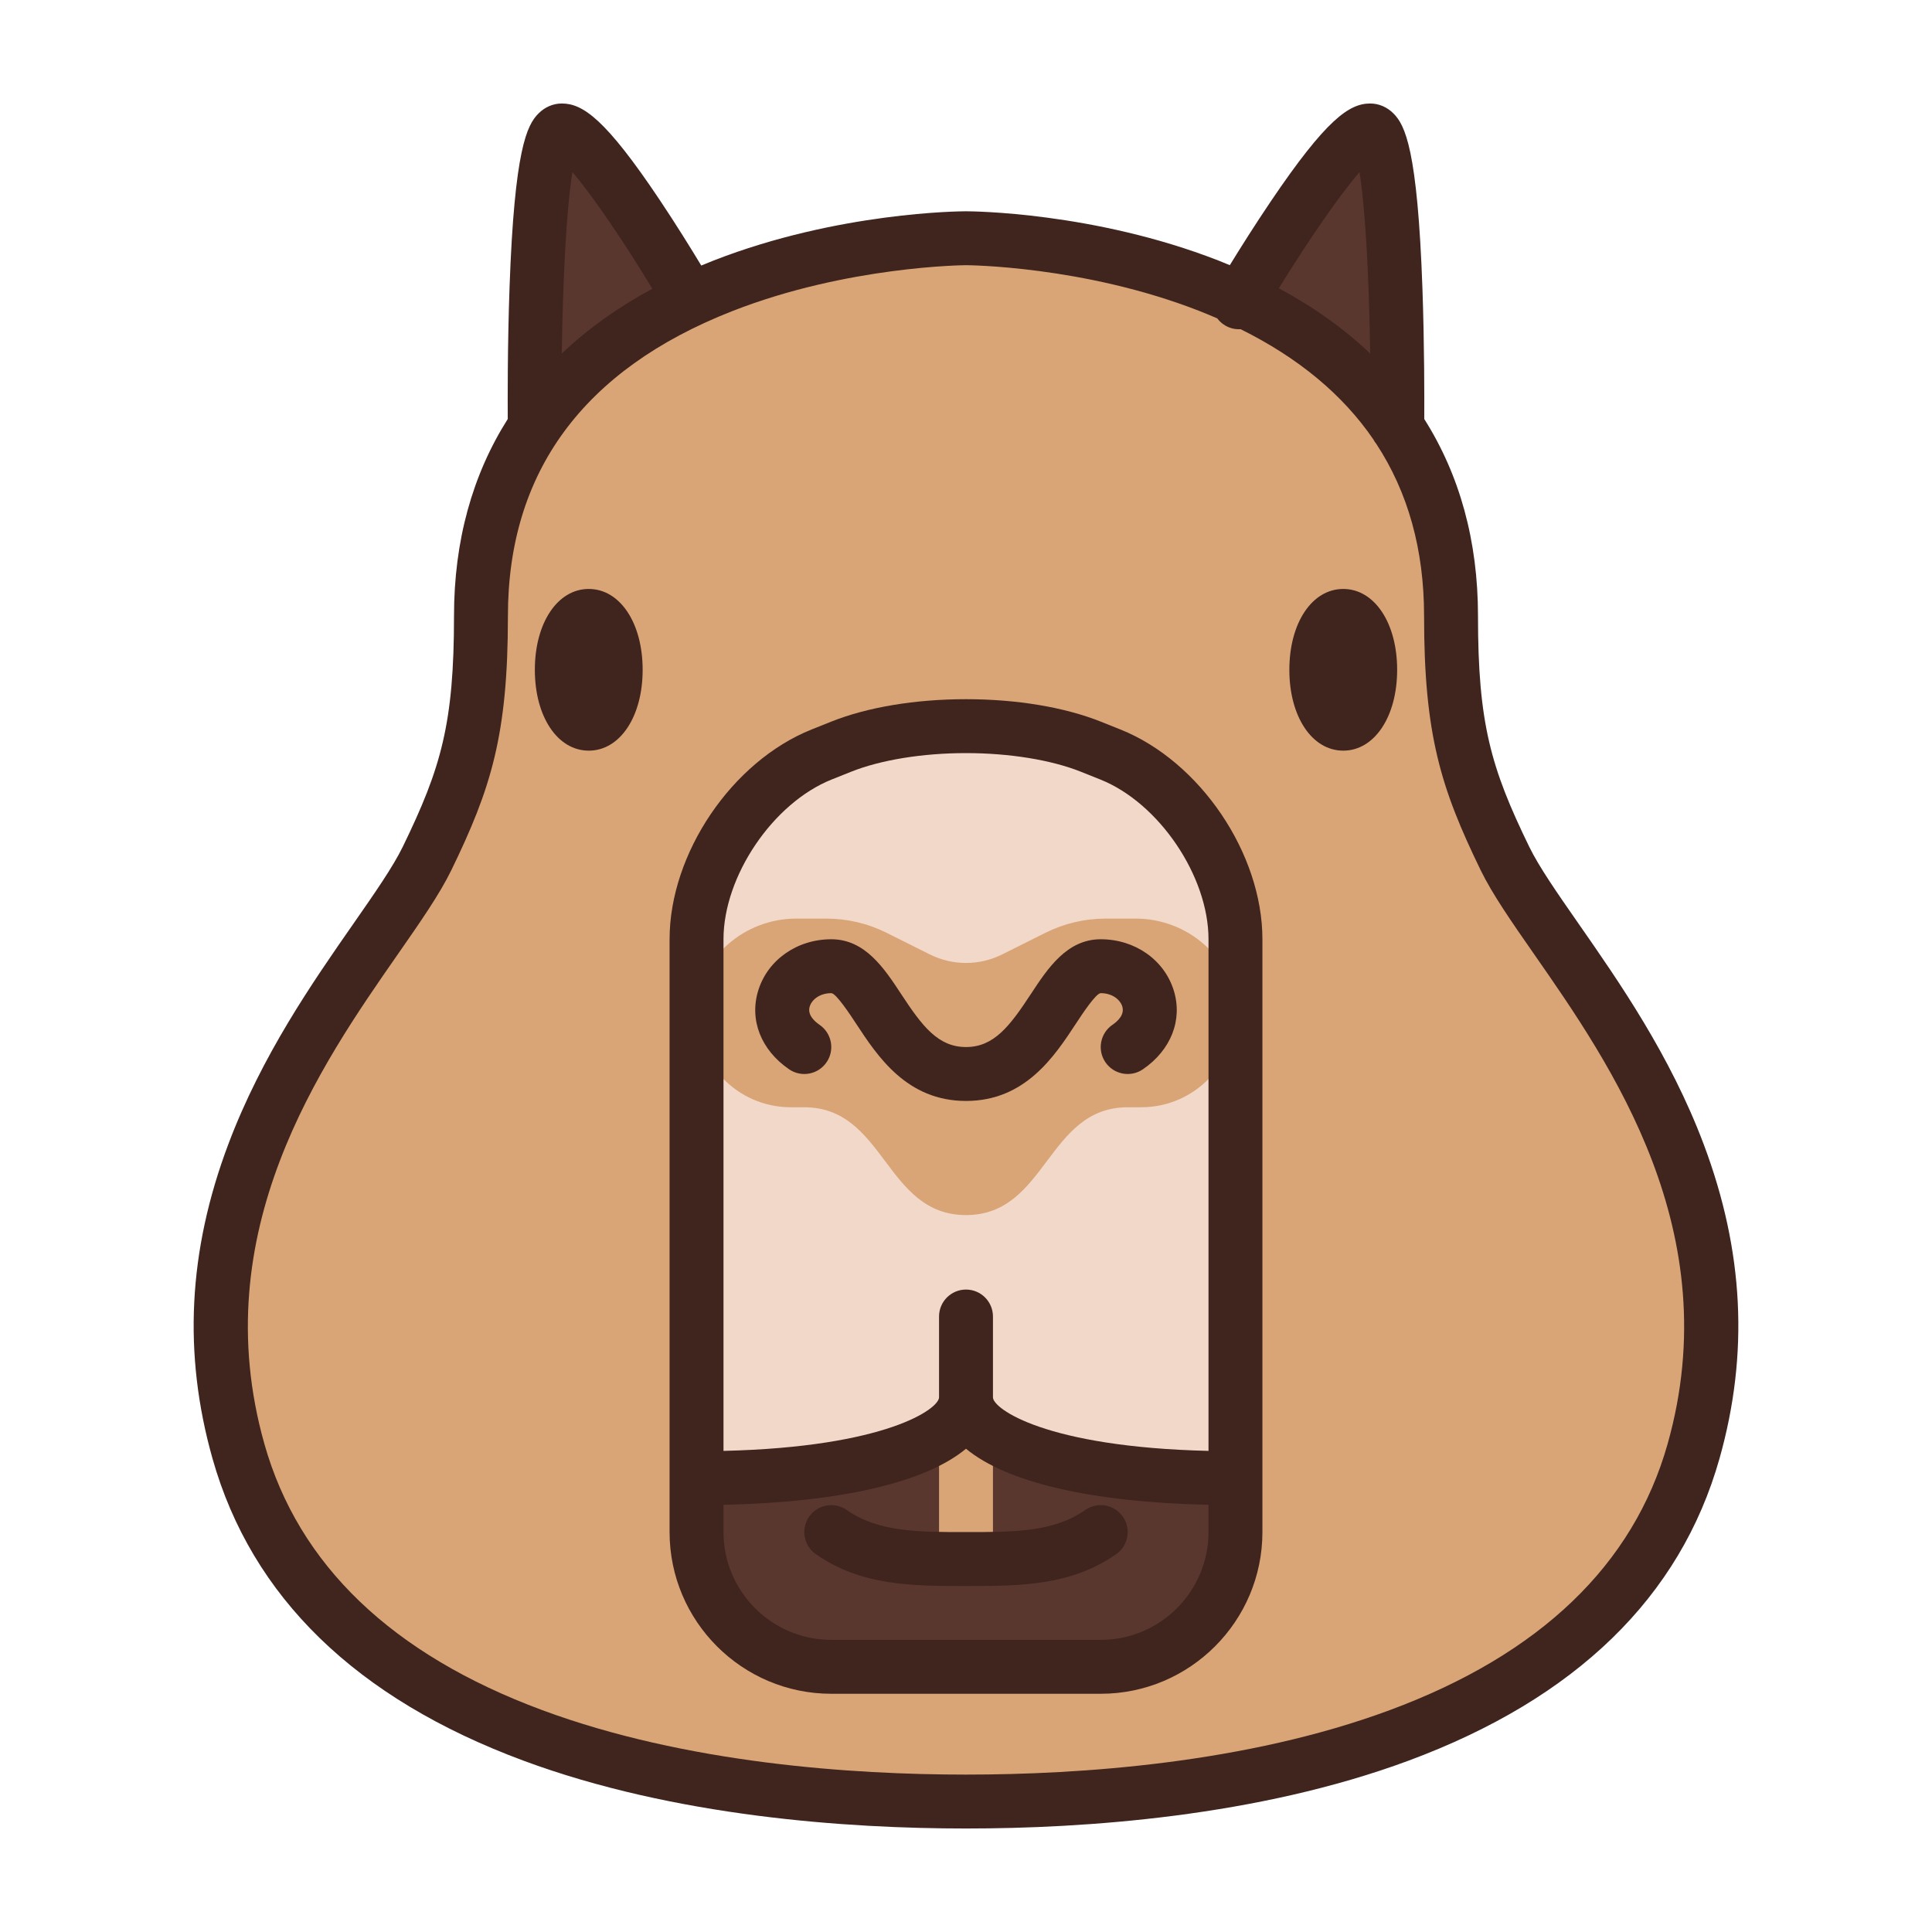
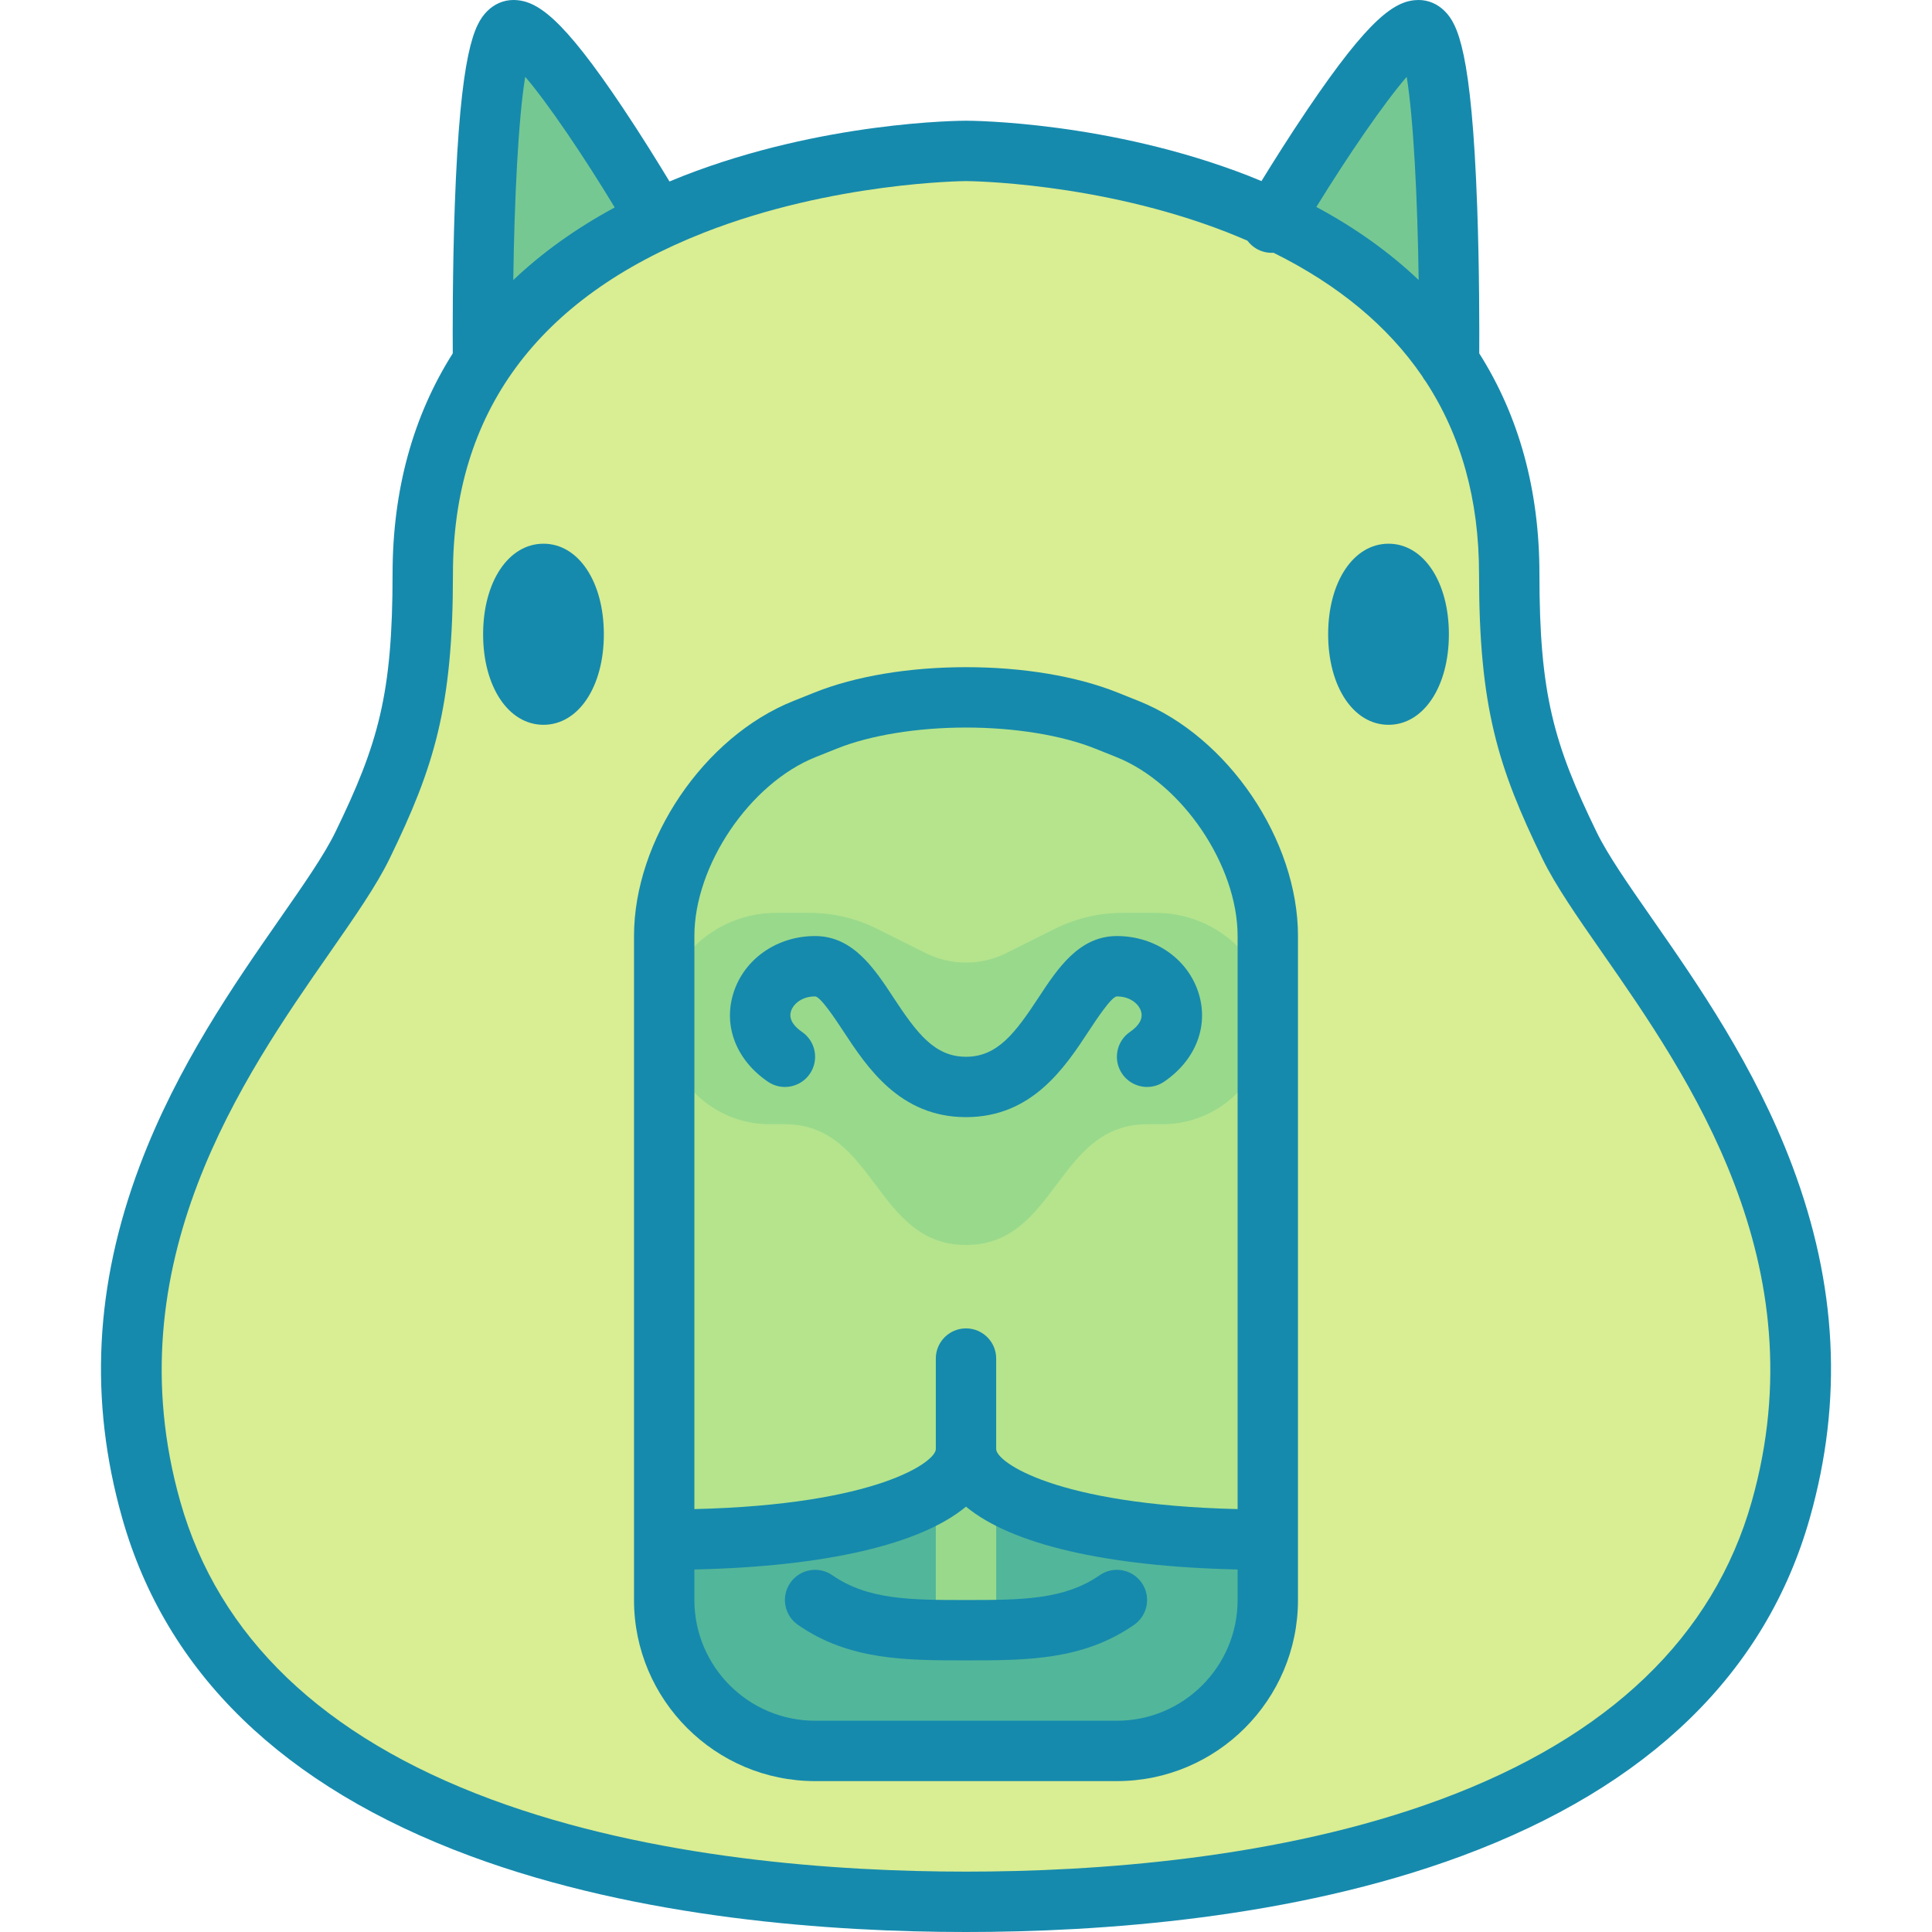
- <svg xmlns="http://www.w3.org/2000/svg" height="148px" width="148px" version="1.1" id="Layer_1" viewBox="-30.72 -30.72 573.44 573.44" xml:space="preserve" fill="#40241E" stroke="#40241E" stroke-width="0.005">
+ <svg xmlns="http://www.w3.org/2000/svg" height="800px" width="800px" version="1.1" id="Layer_1" viewBox="0 0 512 512" xml:space="preserve" fill="#168aad" stroke="#168aad" stroke-width="0.005">
  <g id="SVGRepo_bgCarrier" stroke-width="0" />
-   <g id="SVGRepo_tracerCarrier" stroke-linecap="round" stroke-linejoin="round" />
+   <g id="SVGRepo_tracerCarrier" stroke-linecap="round" stroke-linejoin="round" stroke="#CCCCCC" stroke-width="4.096" />
  <g id="SVGRepo_iconCarrier">
-     <path style="fill:#D9A577;" d="M256,504c79.313,0,191.59-17.715,215.945-103.974c23.994-84.979-41.25-145.667-55.985-175.956 c-11.997-24.66-15.996-39.323-15.996-71.981C399.964,40.117,256,39.992,256,39.992s-143.964,0.125-143.964,112.097 c0,32.658-3.999,47.321-15.996,71.981c-14.735,30.289-79.979,90.978-55.985,175.956C64.41,486.285,176.687,504,256,504z" />
-     <path style="fill:#F2D8C9;" d="M335.98,424.021c0,21.994-17.996,39.989-39.99,39.989h-79.98c-21.995,0-39.99-17.995-39.99-39.989 V248.064c0-21.994,16.708-46.673,37.13-54.842l5.72-2.288c20.421-8.169,53.838-8.169,74.26,0l5.72,2.288 c20.421,8.169,37.13,32.848,37.13,54.842V424.021z" />
-     <path style="fill:#59372F;" d="M334,430.734C334,471.575,280.616,464,256,464s-78,7.575-78-33.266 c-7.074-35.938,18.692-20.409,36-25.734c21.279-6.548,42-14,42-14s19.018,6.444,41,14C313.079,410.527,338.696,394.607,334,430.734z " />
+     <path style="fill:#d9ed92;" d="M256,504c79.313,0,191.59-17.715,215.945-103.974c23.994-84.979-41.25-145.667-55.985-175.956 c-11.997-24.66-15.996-39.323-15.996-71.981C399.964,40.117,256,39.992,256,39.992s-143.964,0.125-143.964,112.097 c0,32.658-3.999,47.321-15.996,71.981c-14.735,30.289-79.979,90.978-55.985,175.956C64.41,486.285,176.687,504,256,504z" />
+     <path style="fill:#b5e48c;" d="M335.98,424.021c0,21.994-17.996,39.989-39.99,39.989h-79.98c-21.995,0-39.99-17.995-39.99-39.989 V248.064c0-21.994,16.708-46.673,37.13-54.842l5.72-2.288c20.421-8.169,53.838-8.169,74.26,0l5.72,2.288 c20.421,8.169,37.13,32.848,37.13,54.842V424.021z" />
+     <path style="fill:#52b69a;" d="M334,430.734C334,471.575,280.616,464,256,464s-78,7.575-78-33.266 c-7.074-35.938,18.692-20.409,36-25.734c21.279-6.548,42-14,42-14s19.018,6.444,41,14C313.079,410.527,338.696,394.607,334,430.734z " />
    <g>
-       <path style="fill:#D9A577;" d="M256.1,434c4.352,0.009,7.9-3.473,7.9-7.824v-26.401c0-5.666-3.582-10.258-8-10.258 s-8,4.592-8,10.258v26.401c0,4.351,3.549,7.833,7.9,7.824C255.967,434,256.033,434,256.1,434z" />
-       <path style="fill:#D9A577;" d="M306.416,241.93h-8.975c-6.21,0-12.335,1.446-17.889,4.223l-12.818,6.409 c-6.757,3.379-14.71,3.379-21.467,0l-12.818-6.409c-5.554-2.777-11.679-4.223-17.889-4.223h-8.975 c-15.162,0-28.752,11.353-29.545,26.494c-0.846,16.148,11.998,29.506,27.96,29.506h4c24,0,24,32,48,32s24-32,48-32h4 c15.963,0,28.806-13.358,27.96-29.506C335.167,253.283,321.577,241.93,306.416,241.93z" />
+       <path style="fill:#99d98c;" d="M256.1,434c4.352,0.009,7.9-3.473,7.9-7.824v-26.401c0-5.666-3.582-10.258-8-10.258 s-8,4.592-8,10.258v26.401c0,4.351,3.549,7.833,7.9,7.824C255.967,434,256.033,434,256.1,434z" />
+       <path style="fill:#99d98c;" d="M306.416,241.93h-8.975c-6.21,0-12.335,1.446-17.889,4.223l-12.818,6.409 c-6.757,3.379-14.71,3.379-21.467,0l-12.818-6.409c-5.554-2.777-11.679-4.223-17.889-4.223h-8.975 c-15.162,0-28.752,11.353-29.545,26.494c-0.846,16.148,11.998,29.506,27.96,29.506h4c24,0,24,32,48,32s24-32,48-32h4 c15.963,0,28.806-13.358,27.96-29.506C335.167,253.283,321.577,241.93,306.416,241.93z" />
    </g>
    <g>
-       <path style="fill:#59372F;" d="M136.03,8c-8.998,0-7.998,79.98-7.998,79.98L174,59C174,59,145.028,8,136.03,8z" />
-       <path style="fill:#59372F;" d="M375.97,8C366.972,8,337,58,337,58l46.968,29.98C383.968,87.98,384.968,8,375.97,8z" />
+       <path style="fill:#76c893;" d="M136.03,8c-8.998,0-7.998,79.98-7.998,79.98L174,59C174,59,145.028,8,136.03,8z" />
+       <path style="fill:#76c893;" d="M375.97,8C366.972,8,337,58,337,58l46.968,29.98C383.968,87.98,384.968,8,375.97,8z" />
    </g>
    <path d="M301.821,185.795l-5.72-2.288c-10.799-4.32-25.041-6.699-40.101-6.699s-29.302,2.378-40.101,6.699l-5.72,2.288 c-23.64,9.456-42.159,36.808-42.159,62.27V424.02c0,26.462,21.528,47.991,47.99,47.991h79.979c26.462,0,47.99-21.528,47.99-47.991 V248.064C343.98,222.603,325.461,195.251,301.821,185.795z M327.98,424.02c0,17.64-14.351,31.991-31.99,31.991h-79.98 c-17.64,0-31.99-14.351-31.99-31.991v-8.091c34.97-0.777,59.995-6.7,71.98-16.65c11.985,9.95,37.01,15.873,71.98,16.65V424.02z M327.98,399.924C279.563,398.777,264,387.379,264,384.03v-23.994c0-4.418-3.582-8-8-8s-8,3.582-8,8v23.994 c0,3.349-15.563,14.747-63.98,15.894v-151.86c0-18.741,14.7-40.454,32.101-47.414l5.72-2.288c8.824-3.53,21.275-5.554,34.159-5.554 s25.334,2.024,34.159,5.554l5.72,2.288c17.401,6.96,32.101,28.673,32.101,47.414V399.924z" />
    <path d="M275.221,264.37c-6.222,9.474-10.921,15.684-19.221,15.684s-12.999-6.21-19.22-15.684 c-5.02-7.644-10.708-16.308-20.769-16.308c-10.151,0-18.862,6.109-21.675,15.201c-2.698,8.72,0.812,17.685,9.159,23.396 c3.646,2.496,8.625,1.562,11.12-2.085s1.562-8.625-2.085-11.12c-1.731-1.185-3.642-3.094-2.909-5.462 c0.585-1.893,2.835-3.93,6.39-3.93c1.426,0,5.608,6.37,7.395,9.09c6.347,9.665,15.039,22.902,32.595,22.902 s26.248-13.237,32.595-22.902c1.786-2.72,5.969-9.09,7.395-9.09c3.555,0,5.804,2.037,6.39,3.93c0.732,2.368-1.178,4.277-2.909,5.462 c-3.646,2.495-4.58,7.474-2.085,11.12s7.473,4.579,11.12,2.085c8.347-5.711,11.857-14.676,9.159-23.396 c-2.813-9.092-11.523-15.201-21.675-15.201C285.929,248.063,280.24,256.726,275.221,264.37z" />
    <path d="M220.579,417.453c-3.625-2.522-8.612-1.629-11.136,1.999c-2.523,3.627-1.628,8.612,1.999,11.136 c13.557,9.431,28.615,9.431,44.558,9.431s31.001,0,44.558-9.431c3.627-2.523,4.522-7.509,1.999-11.136 c-2.524-3.627-7.51-4.521-11.136-1.999c-9.438,6.565-20.904,6.565-35.421,6.565C241.483,424.018,230.016,424.018,220.579,417.453z" />
    <path d="M144.028,144.089c-9.27,0-15.998,10.092-15.998,23.996s6.728,23.996,15.998,23.996s15.998-10.092,15.998-23.996 S153.298,144.089,144.028,144.089z" />
    <path d="M367.972,144.089c-9.27,0-15.998,10.092-15.998,23.996s6.728,23.996,15.998,23.996s15.998-10.092,15.998-23.996 C383.97,154.181,377.242,144.089,367.972,144.089z" />
    <path d="M474.95,308.894c-9.939-26.4-25.035-48.081-37.165-65.501c-6.285-9.026-11.713-16.822-14.632-22.821 c-11.397-23.427-15.189-36.609-15.189-68.482c0-22.212-5.415-41.806-15.947-58.441c0.031-5.981,0.045-22.128-0.542-38.723 c-1.466-41.415-5.194-48.529-8.574-51.946C381.001,1.058,378.54,0,375.97,0c-6.252,0-13.082,4.749-29.487,29.02 c-4.764,7.048-9.146,14.023-12.179,18.964c-1.131-0.468-2.261-0.937-3.417-1.388c-36.964-14.406-73.35-14.604-74.894-14.605 c-1.531,0.001-37.917,0.199-74.88,14.605c-1.249,0.487-2.471,0.992-3.691,1.499c-2.944-4.878-7.449-12.172-12.385-19.546 C149.053,4.671,142.297,0,136.03,0c-2.575,0-5.041,1.06-6.944,2.985c-3.375,3.413-7.098,10.483-8.562,51.435 c-0.622,17.381-0.568,34.269-0.535,39.219c-10.536,16.638-15.953,36.234-15.953,58.45c0,31.873-3.792,45.055-15.189,68.482 c-2.918,5.999-8.347,13.795-14.632,22.821c-12.129,17.42-27.226,39.101-37.165,65.501c-11.936,31.703-13.471,62.224-4.695,93.307 c11.604,41.094,42.651,71.26,92.282,89.661C169.532,508.506,220.853,512,256,512s86.468-3.494,131.363-20.139 c49.63-18.401,80.678-48.567,92.282-89.661C488.421,371.117,486.885,340.596,474.95,308.894z M372.79,20.359 c1.781,10.895,2.87,32.031,3.173,53.844c-7.699-7.31-16.74-13.786-27.115-19.361C357.28,41.167,366.674,27.454,372.79,20.359z M139.188,20.354c6.107,7.144,15.465,20.991,23.719,34.625c-10.276,5.547-19.241,11.979-26.881,19.234 C136.313,52.457,137.398,31.263,139.188,20.354z M464.247,397.853c-10.137,35.9-37.875,62.482-82.446,79.006 C339.13,492.679,289.837,496,256,496s-83.13-3.321-125.801-19.141c-44.57-16.524-72.309-43.106-82.446-79.006 c-17.77-62.935,16.75-112.512,39.592-145.317c6.667-9.575,12.425-17.845,15.889-24.965c11.849-24.356,16.802-40.227,16.802-75.481 c0-42.683,22.378-73.11,66.512-90.438c34.193-13.424,69.116-13.659,69.445-13.66c0.345,0,34.886,0.184,69.083,13.513 c1.88,0.733,3.707,1.499,5.508,2.279c0.619,0.831,1.411,1.556,2.361,2.113c1.432,0.842,3.019,1.187,4.561,1.088 c17.181,8.521,30.331,19.447,39.399,32.714c0.256,0.489,0.562,0.949,0.91,1.374c9.402,14.362,14.147,31.389,14.147,51.017 c0,35.254,4.953,51.125,16.802,75.481c3.464,7.12,9.222,15.39,15.889,24.965C447.497,285.341,482.017,334.918,464.247,397.853z" />
  </g>
</svg>
